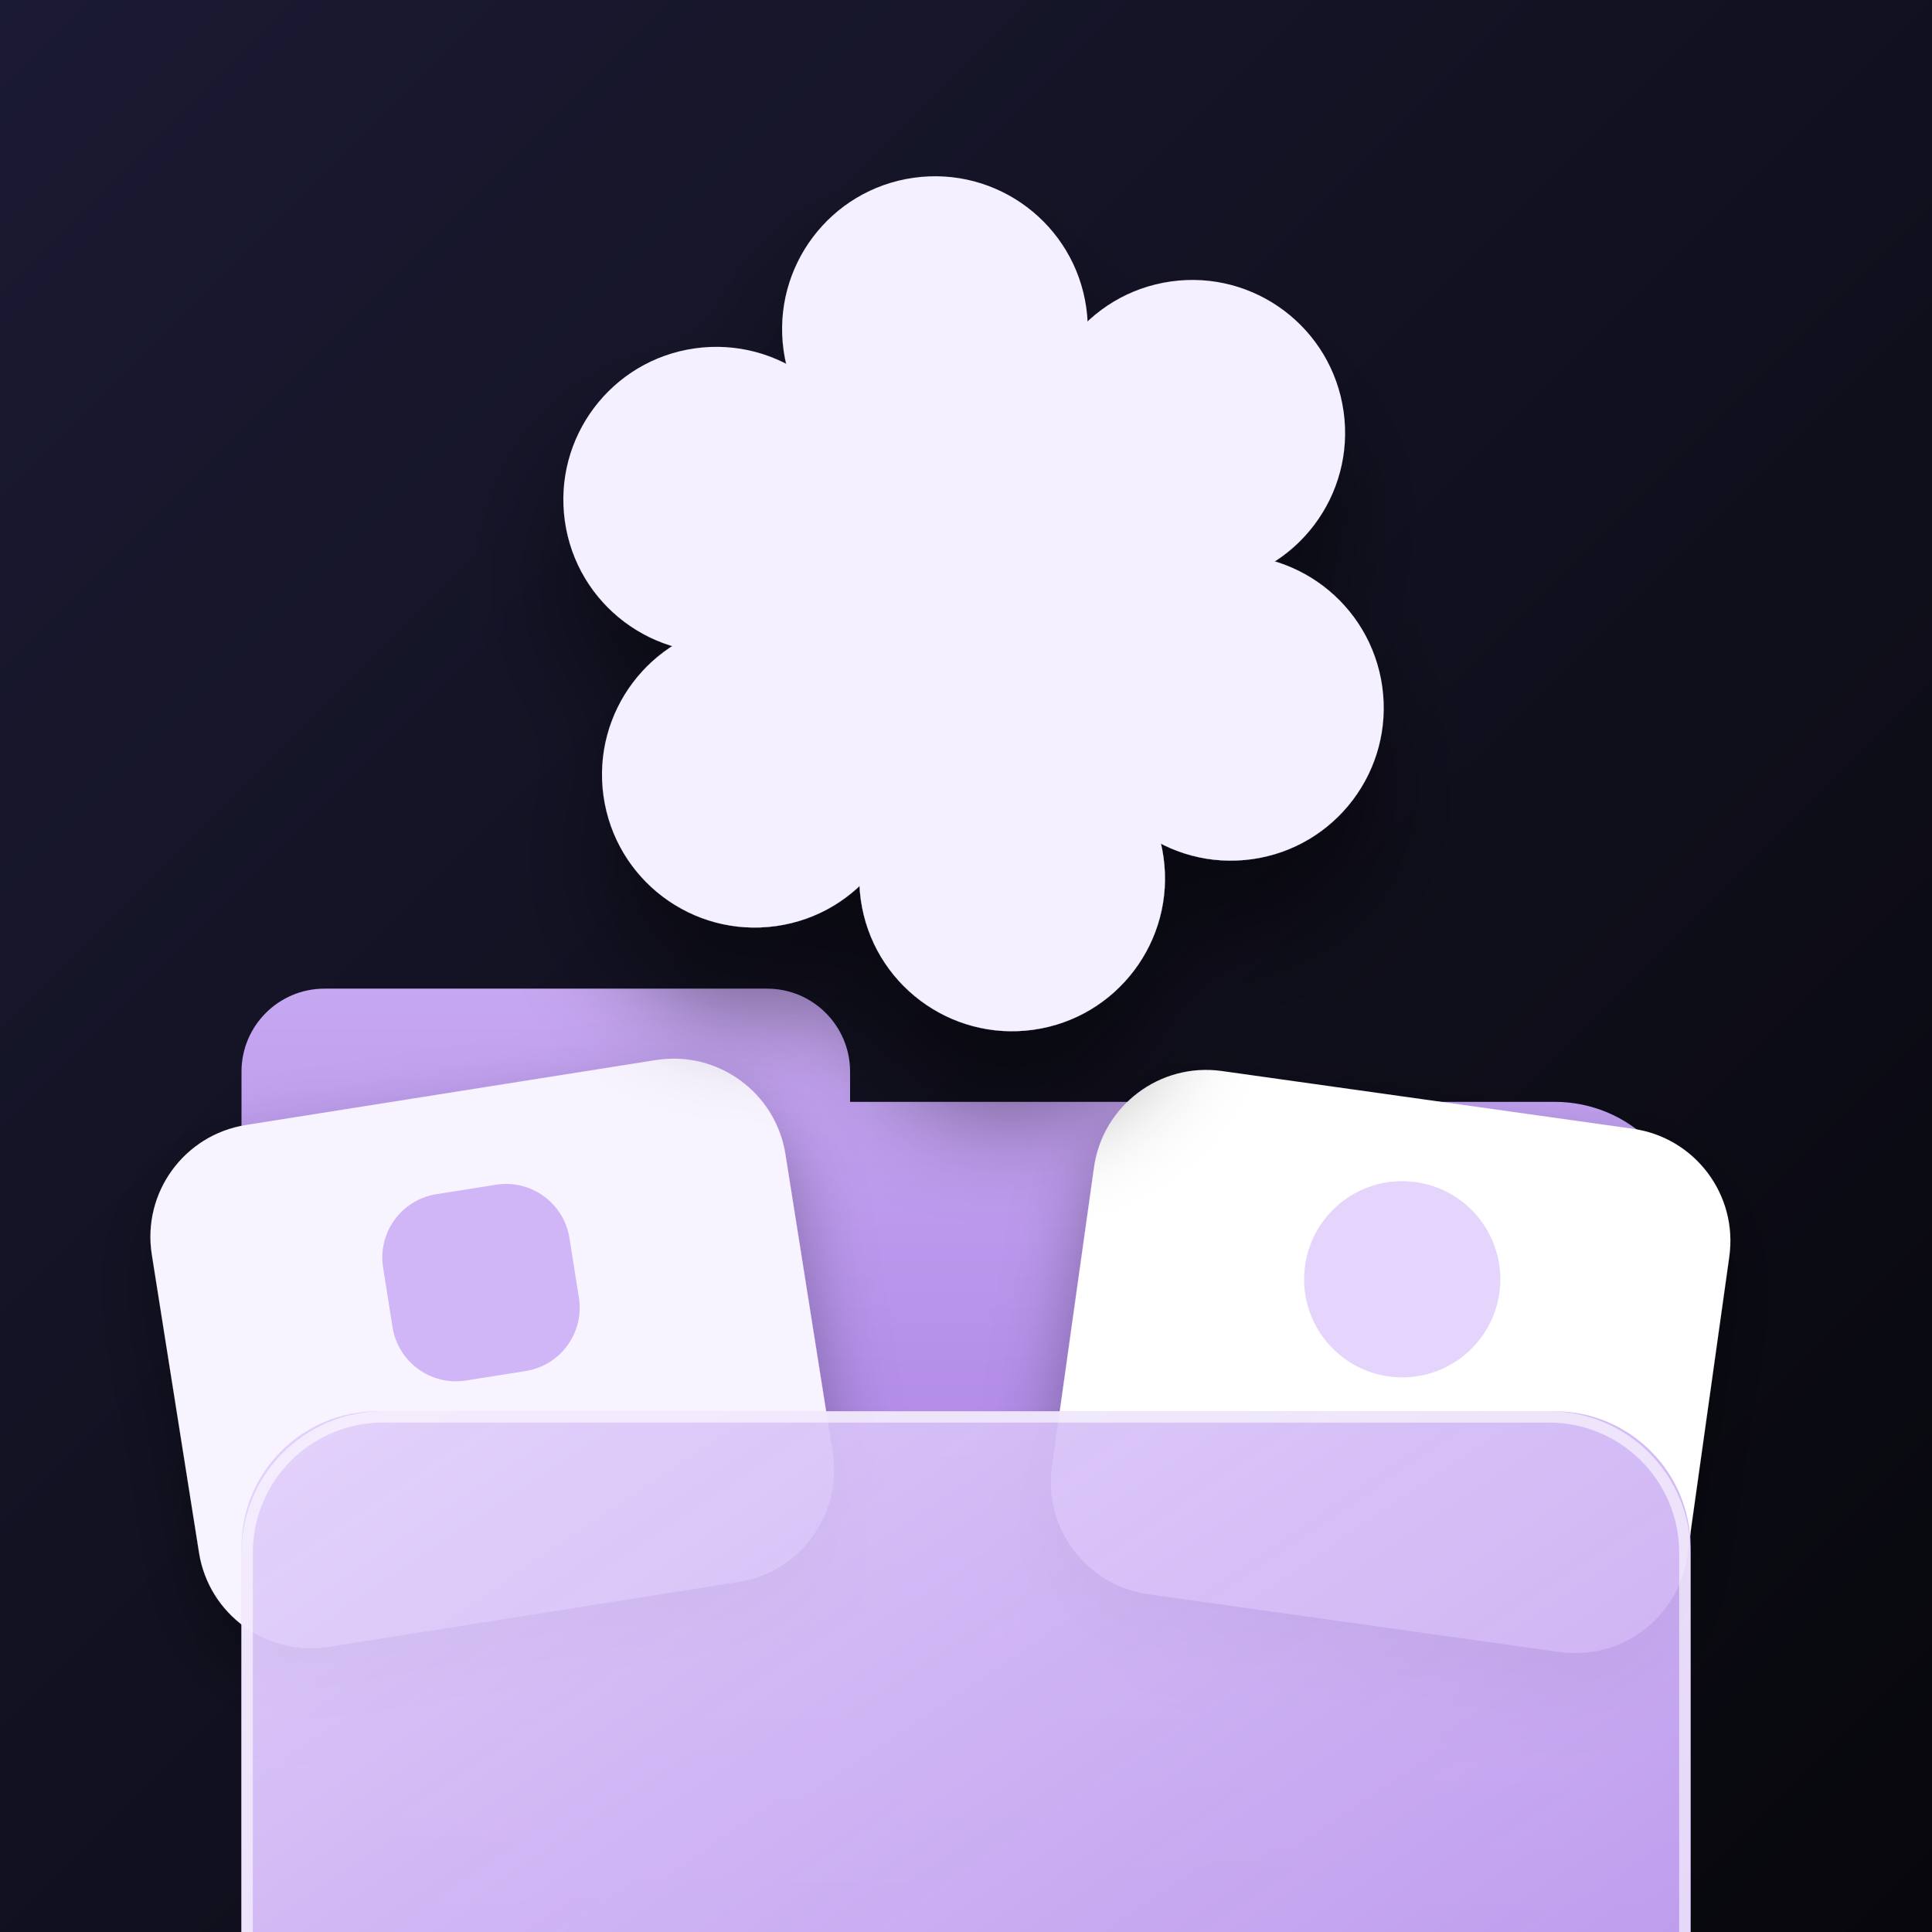
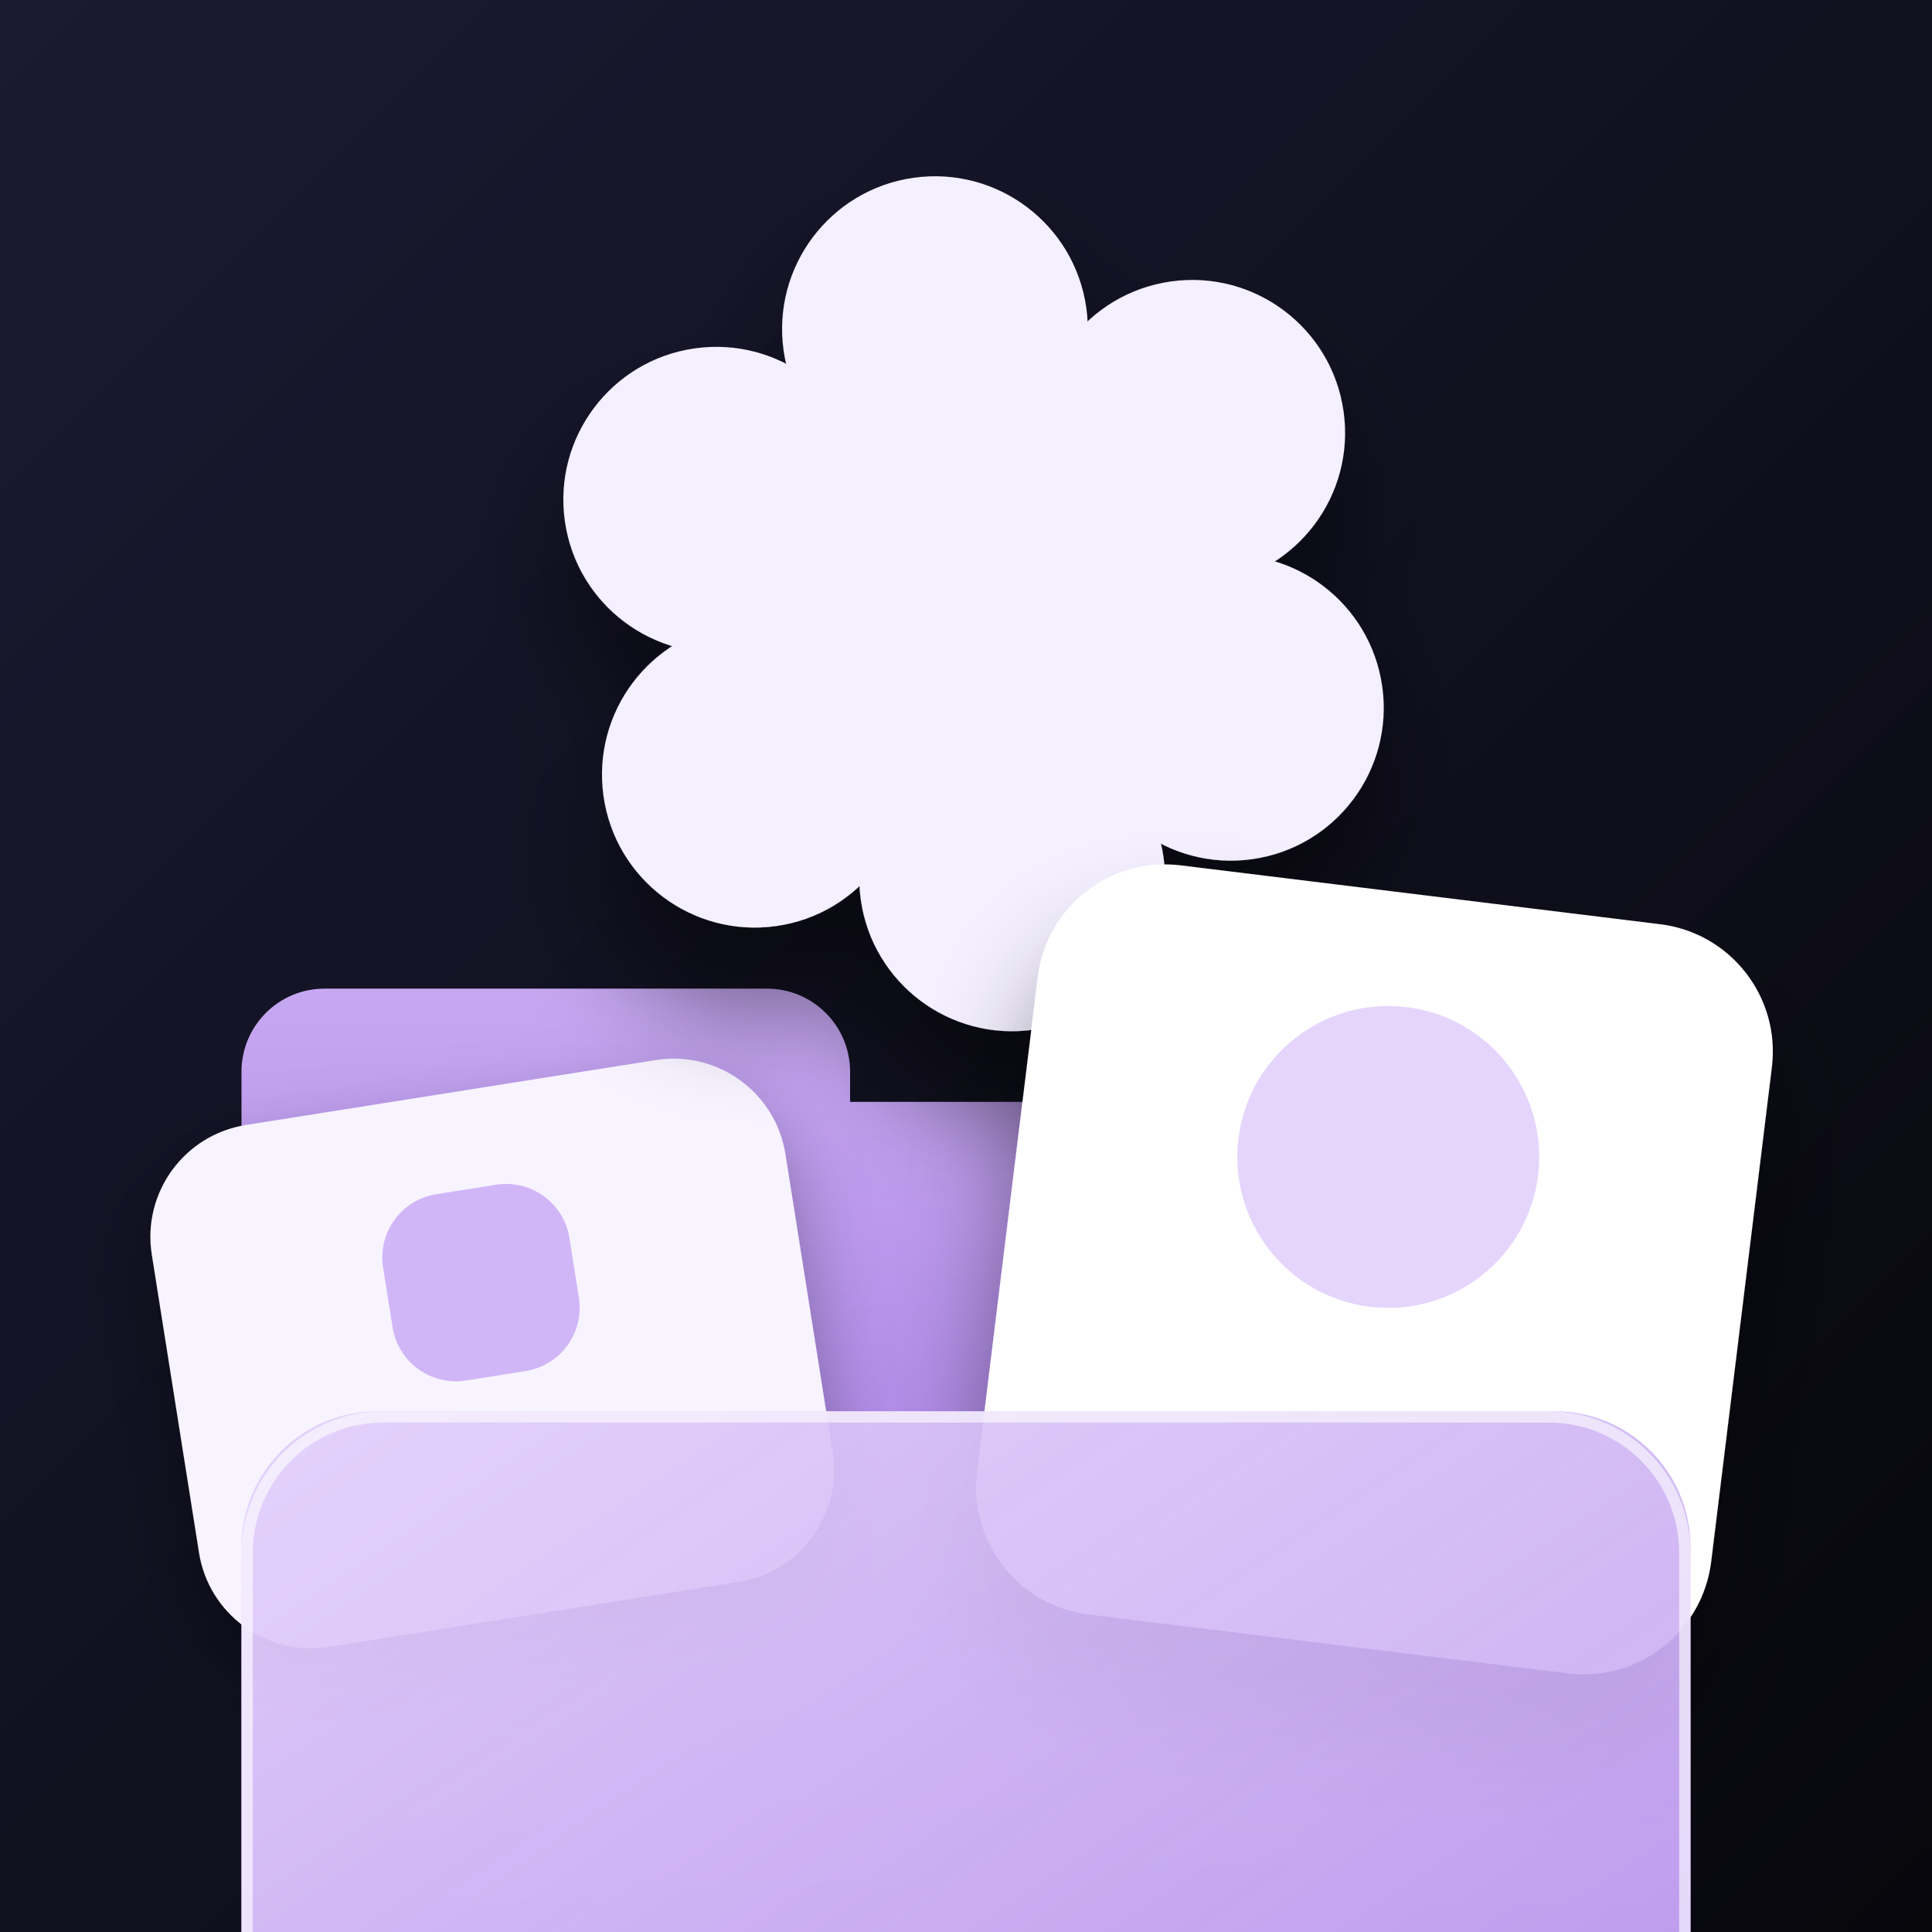
<svg xmlns="http://www.w3.org/2000/svg" viewBox="0 0 512 512">
  <defs>
    <linearGradient id="bg" x1="0" y1="0" x2="1" y2="1">
      <stop offset="0" stop-color="#1b1a33" />
      <stop offset="1" stop-color="#07070c" />
    </linearGradient>
    <linearGradient id="back" x1="0" y1="262" x2="0" y2="562" gradientUnits="userSpaceOnUse">
      <stop offset="0" stop-color="#c6a7f1" />
      <stop offset="1" stop-color="#9462da" />
    </linearGradient>
    <linearGradient id="front" x1="0" y1="0" x2="1" y2="1">
      <stop offset="0" stop-color="#e2d0fb" stop-opacity="0.93" />
      <stop offset="1" stop-color="#bb97ed" stop-opacity="0.86" />
    </linearGradient>
    <filter id="shadow" x="-20%" y="-20%" width="140%" height="150%">
      <feDropShadow dx="0" dy="10" stdDeviation="10" flood-color="#000" flood-opacity="0.35" />
    </filter>
    <filter id="lift" x="-30%" y="-30%" width="160%" height="170%">
      <feDropShadow dx="0" dy="22" stdDeviation="14" flood-color="#000" flood-opacity="0.45" />
    </filter>
  </defs>
  <rect width="512" height="512" fill="url(#bg)" />
  <path d="M64 620 V284 A22 22 0 0 1 86 262 H203.28 A22 22 0 0 1 225.28 284 V292 H412 A36 36 0 0 1 448 328 V620 Z" fill="url(#back)" />
  <g filter="url(#shadow)">
    <g transform="rotate(-9 138 400)">
      <rect x="52" y="288" width="170" height="140" rx="30" fill="#f7f4ff" />
      <rect x="112" y="314" width="50" height="50" rx="17" fill="#d1b6f7" />
    </g>
  </g>
-   <g filter="url(#shadow)">
-     <g transform="rotate(8 360 400)">
-       <rect x="278" y="290" width="170" height="140" rx="30" fill="#ffffff" />
-       <circle cx="363" cy="338" r="26" fill="#e5d5fc" />
-     </g>
-   </g>
  <g filter="url(#lift)">
    <g fill="#f4f0ff" transform="rotate(-8 258 160)">
      <circle cx="258" cy="160" r="64.7" />
      <circle cx="258.0" cy="86.5" r="40.5" />
      <circle cx="194.3" cy="123.2" r="40.5" />
      <circle cx="194.3" cy="196.8" r="40.5" />
      <circle cx="258.0" cy="233.5" r="40.5" />
      <circle cx="321.7" cy="196.8" r="40.5" />
      <circle cx="321.7" cy="123.2" r="40.5" />
    </g>
  </g>
+   <g filter="url(#lift)">
+     <g transform="rotate(7 356 420)">
+       <rect x="256" y="236" width="196" height="200" rx="34" fill="#ffffff" />
+       <circle cx="354" cy="306" r="40" fill="#e5d5fc" />
+     </g>
+   </g>
  <rect x="64" y="374" width="384" height="260" rx="36" fill="url(#front)" />
  <rect x="65.5" y="375.5" width="381" height="260" rx="36" fill="none" stroke="#ffffff" stroke-opacity="0.6" stroke-width="3" />
</svg>
